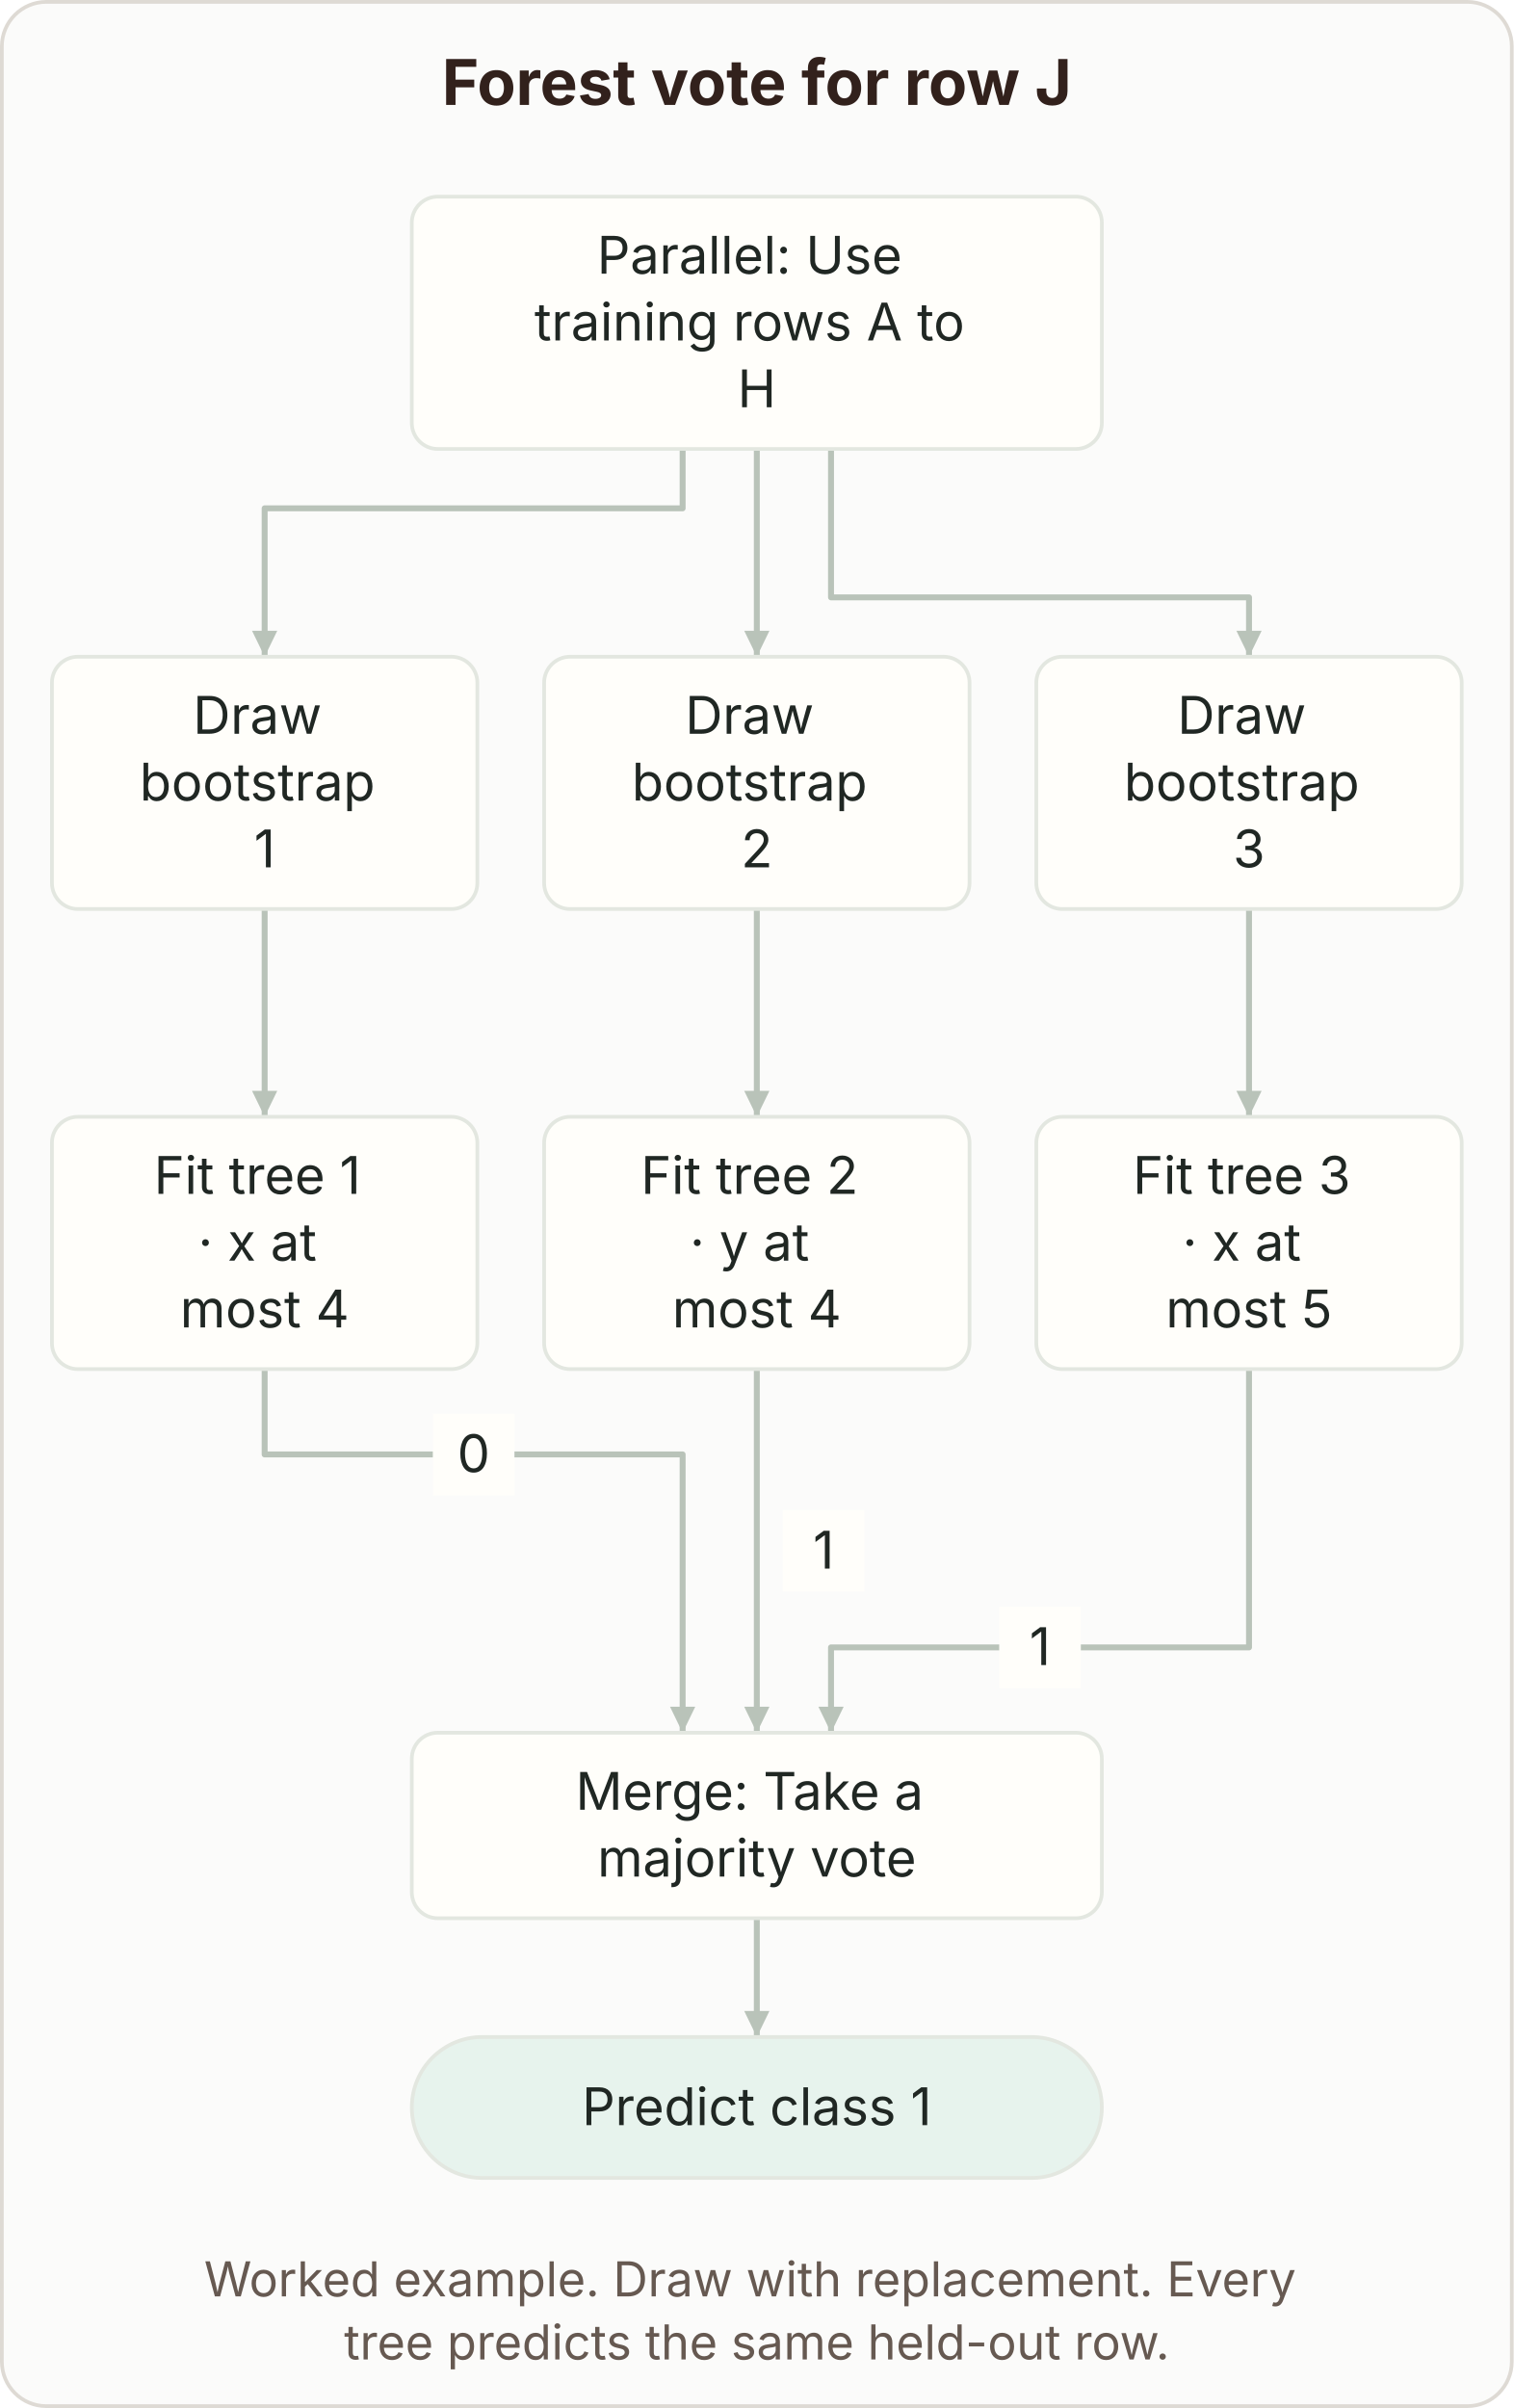
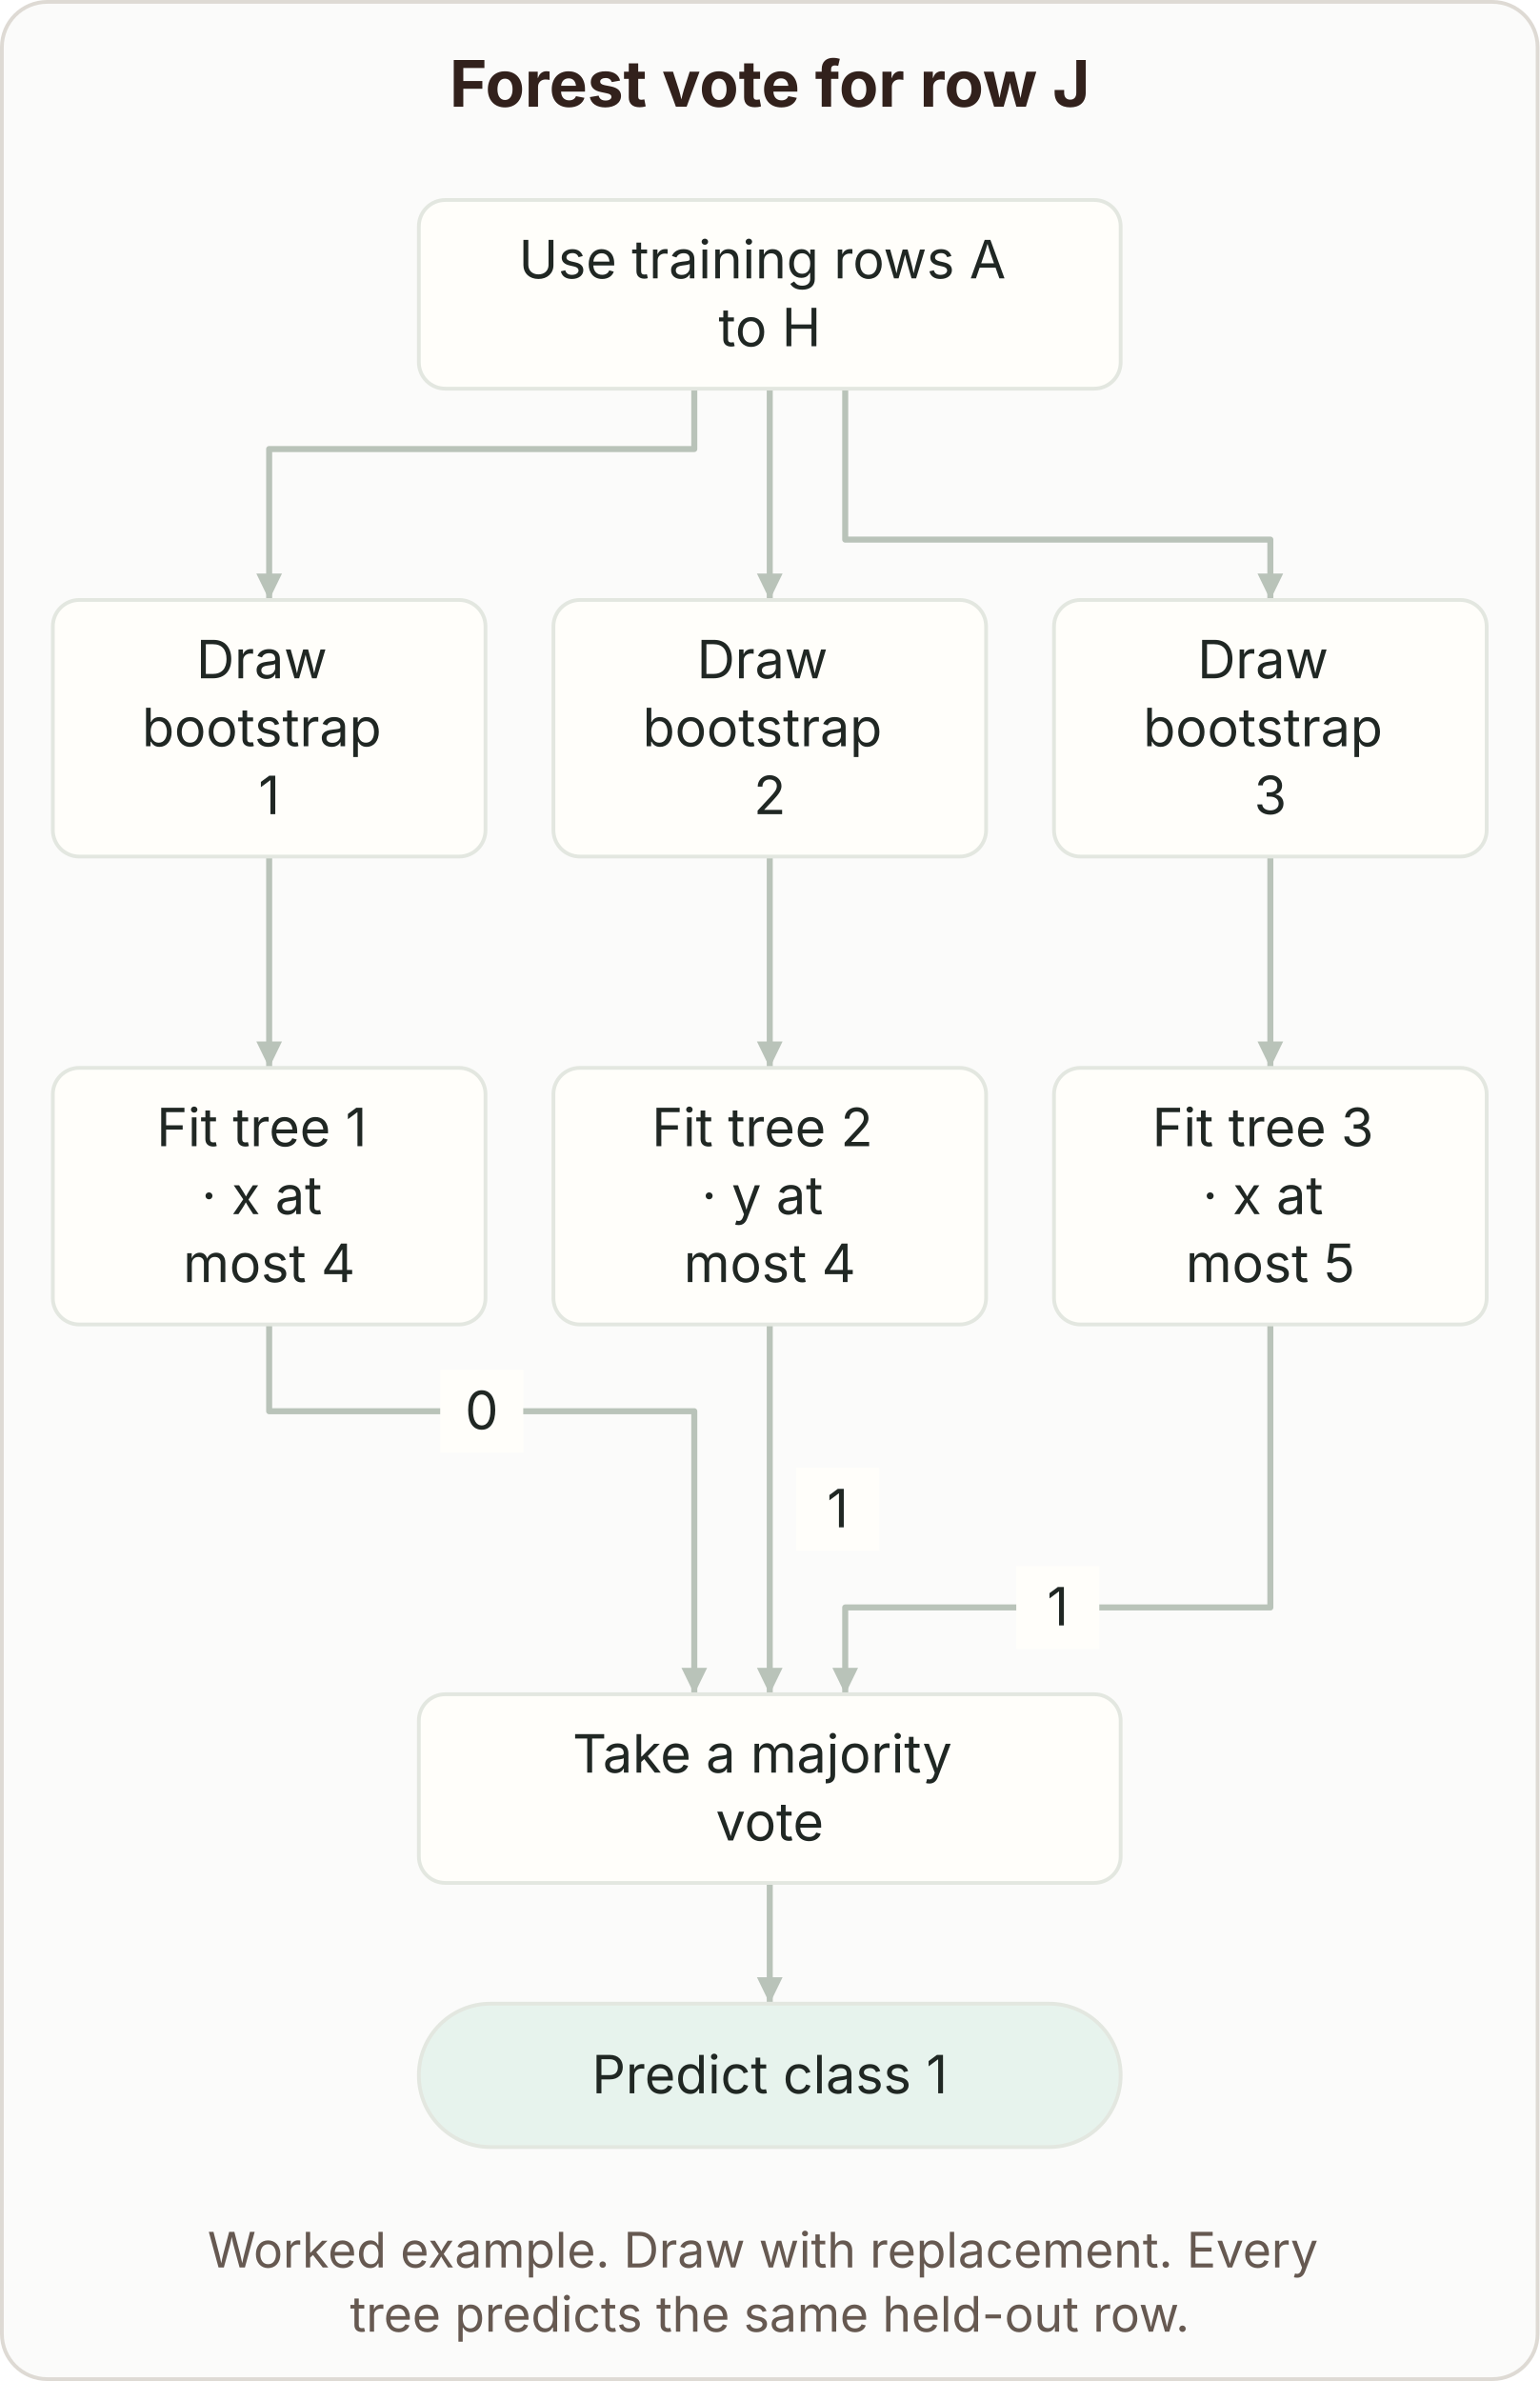
- <svg xmlns="http://www.w3.org/2000/svg" width="408" height="649" viewBox="0 0 408 649" role="img" aria-label="Forest vote for row J Use training rows A to H: simultaneous parallel routes Take a majority vote: merge incoming routes before continuing Use training rows A to H → Draw bootstrap 1 Draw bootstrap 1 → Fit tree 1 · x at most 4 Fit tree 1 · x at most 4 — 0 → Take a majority vote Use training rows A to H → Draw bootstrap 2 Draw bootstrap 2 → Fit tree 2 · y at most 4 Fit tree 2 · y at most 4 — 1 → Take a majority vote Use training rows A to H → Draw bootstrap 3 Draw bootstrap 3 → Fit tree 3 · x at most 5 Fit tree 3 · x at most 5 — 1 → Take a majority vote Take a majority vote → Predict class 1 Worked example. Draw with replacement. Every tree predicts the same held-out row." font-family="Inter, Liberation Sans, Arial, sans-serif" style="display:block;max-width:none;margin-inline:auto;--color-ink:#202723;--color-ink-2:#5d675f;--color-line:#e3e7e0;--viz-surface:#fffefa" data-tutor-diagram="flow">
-   <rect x="0.5" y="0.5" width="407" height="648" rx="12" fill="var(--viz-surface, #fbfbfa)" stroke="var(--color-line, #dedad4)" />
+ <svg xmlns="http://www.w3.org/2000/svg" width="408" height="631" viewBox="0 0 408 631" role="img" aria-label="Forest vote for row J Use training rows A to H: simultaneous parallel routes Take a majority vote: merge incoming routes before continuing Use training rows A to H → Draw bootstrap 1 Draw bootstrap 1 → Fit tree 1 · x at most 4 Fit tree 1 · x at most 4 — 0 → Take a majority vote Use training rows A to H → Draw bootstrap 2 Draw bootstrap 2 → Fit tree 2 · y at most 4 Fit tree 2 · y at most 4 — 1 → Take a majority vote Use training rows A to H → Draw bootstrap 3 Draw bootstrap 3 → Fit tree 3 · x at most 5 Fit tree 3 · x at most 5 — 1 → Take a majority vote Take a majority vote → Predict class 1 Worked example. Draw with replacement. Every tree predicts the same held-out row." font-family="Inter, Liberation Sans, Arial, sans-serif" style="display:block;max-width:none;margin-inline:auto;--color-ink:#202723;--color-ink-2:#5d675f;--color-line:#e3e7e0;--viz-surface:#fffefa" data-tutor-diagram="flow">
+   <rect x="0.5" y="0.5" width="407" height="630" rx="12" fill="var(--viz-surface, #fbfbfa)" stroke="var(--color-line, #dedad4)" />
  <text x="204" y="22.5" fill="var(--color-ink, #32211c)" font-size="17" font-weight="700" text-anchor="middle">
    <tspan x="204" y="28.28">Forest vote for row J</tspan>
  </text>
  <g transform="translate(0 39)">
    <g data-tutor-edge="s:a">
      <g>
-         <polyline points="184,82 184,98 71.333,98 71.333,138" fill="none" stroke="#b9c3b9" stroke-width="1.6" stroke-linecap="round" stroke-linejoin="round" />
-         <polygon points="71.333,138 67.933,131 74.733,131" fill="#b9c3b9" data-tutor-arrowhead="" />
+         <polyline points="184,64 184,80 71.333,80 71.333,120" fill="none" stroke="#b9c3b9" stroke-width="1.6" stroke-linecap="round" stroke-linejoin="round" />
+         <polygon points="71.333,120 67.933,113 74.733,113" fill="#b9c3b9" data-tutor-arrowhead="" />
      </g>
    </g>
    <g data-tutor-edge="a:d">
      <g>
-         <polyline points="71.333,206 71.333,222 71.333,222 71.333,262" fill="none" stroke="#b9c3b9" stroke-width="1.6" stroke-linecap="round" stroke-linejoin="round" />
-         <polygon points="71.333,262 67.933,255 74.733,255" fill="#b9c3b9" data-tutor-arrowhead="" />
+         <polyline points="71.333,188 71.333,204 71.333,204 71.333,244" fill="none" stroke="#b9c3b9" stroke-width="1.6" stroke-linecap="round" stroke-linejoin="round" />
+         <polygon points="71.333,244 67.933,237 74.733,237" fill="#b9c3b9" data-tutor-arrowhead="" />
      </g>
    </g>
    <g data-tutor-edge="d:v">
      <g>
-         <polyline points="71.333,330 71.333,353 184,353 184,428" fill="none" stroke="#b9c3b9" stroke-width="1.6" stroke-linecap="round" stroke-linejoin="round" />
-         <polygon points="184,428 180.6,421 187.4,421" fill="#b9c3b9" data-tutor-arrowhead="" />
+         <polyline points="71.333,312 71.333,335 184,335 184,410" fill="none" stroke="#b9c3b9" stroke-width="1.6" stroke-linecap="round" stroke-linejoin="round" />
+         <polygon points="184,410 180.6,403 187.4,403" fill="#b9c3b9" data-tutor-arrowhead="" />
      </g>
    </g>
    <g data-tutor-edge="s:b">
      <g>
-         <polyline points="204,82 204,110 204,110 204,138" fill="none" stroke="#b9c3b9" stroke-width="1.6" stroke-linecap="round" stroke-linejoin="round" />
-         <polygon points="204,138 200.6,131 207.4,131" fill="#b9c3b9" data-tutor-arrowhead="" />
+         <polyline points="204,64 204,92 204,92 204,120" fill="none" stroke="#b9c3b9" stroke-width="1.6" stroke-linecap="round" stroke-linejoin="round" />
+         <polygon points="204,120 200.6,113 207.4,113" fill="#b9c3b9" data-tutor-arrowhead="" />
      </g>
    </g>
    <g data-tutor-edge="b:e">
      <g>
-         <polyline points="204,206 204,234 204,234 204,262" fill="none" stroke="#b9c3b9" stroke-width="1.6" stroke-linecap="round" stroke-linejoin="round" />
-         <polygon points="204,262 200.6,255 207.4,255" fill="#b9c3b9" data-tutor-arrowhead="" />
+         <polyline points="204,188 204,216 204,216 204,244" fill="none" stroke="#b9c3b9" stroke-width="1.6" stroke-linecap="round" stroke-linejoin="round" />
+         <polygon points="204,244 200.6,237 207.4,237" fill="#b9c3b9" data-tutor-arrowhead="" />
      </g>
    </g>
    <g data-tutor-edge="e:v">
      <g>
-         <polyline points="204,330 204,379 204,379 204,428" fill="none" stroke="#b9c3b9" stroke-width="1.6" stroke-linecap="round" stroke-linejoin="round" />
-         <polygon points="204,428 200.6,421 207.4,421" fill="#b9c3b9" data-tutor-arrowhead="" />
+         <polyline points="204,312 204,361 204,361 204,410" fill="none" stroke="#b9c3b9" stroke-width="1.6" stroke-linecap="round" stroke-linejoin="round" />
+         <polygon points="204,410 200.6,403 207.4,403" fill="#b9c3b9" data-tutor-arrowhead="" />
      </g>
    </g>
    <g data-tutor-edge="s:c">
      <g>
-         <polyline points="224,82 224,122 336.667,122 336.667,138" fill="none" stroke="#b9c3b9" stroke-width="1.6" stroke-linecap="round" stroke-linejoin="round" />
-         <polygon points="336.667,138 333.267,131 340.067,131" fill="#b9c3b9" data-tutor-arrowhead="" />
+         <polyline points="224,64 224,104 336.667,104 336.667,120" fill="none" stroke="#b9c3b9" stroke-width="1.6" stroke-linecap="round" stroke-linejoin="round" />
+         <polygon points="336.667,120 333.267,113 340.067,113" fill="#b9c3b9" data-tutor-arrowhead="" />
      </g>
    </g>
    <g data-tutor-edge="c:f">
      <g>
-         <polyline points="336.667,206 336.667,246 336.667,246 336.667,262" fill="none" stroke="#b9c3b9" stroke-width="1.6" stroke-linecap="round" stroke-linejoin="round" />
-         <polygon points="336.667,262 333.267,255 340.067,255" fill="#b9c3b9" data-tutor-arrowhead="" />
+         <polyline points="336.667,188 336.667,228 336.667,228 336.667,244" fill="none" stroke="#b9c3b9" stroke-width="1.6" stroke-linecap="round" stroke-linejoin="round" />
+         <polygon points="336.667,244 333.267,237 340.067,237" fill="#b9c3b9" data-tutor-arrowhead="" />
      </g>
    </g>
    <g data-tutor-edge="f:v">
      <g>
-         <polyline points="336.667,330 336.667,405 224,405 224,428" fill="none" stroke="#b9c3b9" stroke-width="1.6" stroke-linecap="round" stroke-linejoin="round" />
-         <polygon points="224,428 220.6,421 227.4,421" fill="#b9c3b9" data-tutor-arrowhead="" />
+         <polyline points="336.667,312 336.667,387 224,387 224,410" fill="none" stroke="#b9c3b9" stroke-width="1.6" stroke-linecap="round" stroke-linejoin="round" />
+         <polygon points="224,410 220.6,403 227.4,403" fill="#b9c3b9" data-tutor-arrowhead="" />
      </g>
    </g>
    <g data-tutor-edge="v:w">
      <g>
-         <polyline points="204,478 204,494 204,494 204,510" fill="none" stroke="#b9c3b9" stroke-width="1.6" stroke-linecap="round" stroke-linejoin="round" />
-         <polygon points="204,510 200.6,503 207.4,503" fill="#b9c3b9" data-tutor-arrowhead="" />
+         <polyline points="204,460 204,476 204,476 204,492" fill="none" stroke="#b9c3b9" stroke-width="1.6" stroke-linecap="round" stroke-linejoin="round" />
+         <polygon points="204,492 200.6,485 207.4,485" fill="#b9c3b9" data-tutor-arrowhead="" />
      </g>
    </g>
    <g>
-       <rect x="116.667" y="342" width="22" height="22" fill="#fffefa" />
-       <text x="127.667" y="353" fill="#202723" font-size="14" font-weight="400" text-anchor="middle">
-         <tspan x="127.667" y="357.76">0</tspan>
+       <rect x="116.667" y="324" width="22" height="22" fill="#fffefa" />
+       <text x="127.667" y="335" fill="#202723" font-size="14" font-weight="400" text-anchor="middle">
+         <tspan x="127.667" y="339.76">0</tspan>
      </text>
    </g>
    <g>
-       <rect x="211" y="368" width="22" height="22" fill="#fffefa" />
-       <text x="222" y="379" fill="#202723" font-size="14" font-weight="400" text-anchor="middle">
-         <tspan x="222" y="383.76">1</tspan>
+       <rect x="211" y="350" width="22" height="22" fill="#fffefa" />
+       <text x="222" y="361" fill="#202723" font-size="14" font-weight="400" text-anchor="middle">
+         <tspan x="222" y="365.76">1</tspan>
      </text>
    </g>
    <g>
-       <rect x="269.333" y="394" width="22" height="22" fill="#fffefa" />
-       <text x="280.333" y="405" fill="#202723" font-size="14" font-weight="400" text-anchor="middle">
-         <tspan x="280.333" y="409.76">1</tspan>
+       <rect x="269.333" y="376" width="22" height="22" fill="#fffefa" />
+       <text x="280.333" y="387" fill="#202723" font-size="14" font-weight="400" text-anchor="middle">
+         <tspan x="280.333" y="391.76">1</tspan>
      </text>
    </g>
    <g data-tutor-node="s" data-tutor-role="fork">
-       <rect x="111" y="14" width="186" height="68" rx="7" fill="#fffefa" stroke="#e3e7e0" stroke-width="1" />
-       <text x="204" y="48" fill="#202723" font-size="14" font-weight="400" text-anchor="middle">
-         <tspan x="204" y="34.76">Parallel: Use</tspan>
-         <tspan x="204" y="52.76">training rows A to</tspan>
-         <tspan x="204" y="70.76">H</tspan>
+       <rect x="111" y="14" width="186" height="50" rx="7" fill="#fffefa" stroke="#e3e7e0" stroke-width="1" />
+       <text x="204" y="39" fill="#202723" font-size="14" font-weight="400" text-anchor="middle">
+         <tspan x="204" y="34.76">Use training rows A</tspan>
+         <tspan x="204" y="52.76">to H</tspan>
      </text>
    </g>
    <g data-tutor-node="a" data-tutor-role="process">
-       <rect x="14" y="138" width="114.667" height="68" rx="7" fill="#fffefa" stroke="#e3e7e0" stroke-width="1" />
-       <text x="71.333" y="172" fill="#202723" font-size="14" font-weight="400" text-anchor="middle">
-         <tspan x="71.333" y="158.76">Draw</tspan>
-         <tspan x="71.333" y="176.76">bootstrap</tspan>
-         <tspan x="71.333" y="194.76">1</tspan>
+       <rect x="14" y="120" width="114.667" height="68" rx="7" fill="#fffefa" stroke="#e3e7e0" stroke-width="1" />
+       <text x="71.333" y="154" fill="#202723" font-size="14" font-weight="400" text-anchor="middle">
+         <tspan x="71.333" y="140.76">Draw</tspan>
+         <tspan x="71.333" y="158.76">bootstrap</tspan>
+         <tspan x="71.333" y="176.76">1</tspan>
      </text>
    </g>
    <g data-tutor-node="b" data-tutor-role="process">
-       <rect x="146.667" y="138" width="114.667" height="68" rx="7" fill="#fffefa" stroke="#e3e7e0" stroke-width="1" />
-       <text x="204" y="172" fill="#202723" font-size="14" font-weight="400" text-anchor="middle">
-         <tspan x="204" y="158.76">Draw</tspan>
-         <tspan x="204" y="176.76">bootstrap</tspan>
-         <tspan x="204" y="194.76">2</tspan>
+       <rect x="146.667" y="120" width="114.667" height="68" rx="7" fill="#fffefa" stroke="#e3e7e0" stroke-width="1" />
+       <text x="204" y="154" fill="#202723" font-size="14" font-weight="400" text-anchor="middle">
+         <tspan x="204" y="140.76">Draw</tspan>
+         <tspan x="204" y="158.76">bootstrap</tspan>
+         <tspan x="204" y="176.76">2</tspan>
      </text>
    </g>
    <g data-tutor-node="c" data-tutor-role="process">
-       <rect x="279.333" y="138" width="114.667" height="68" rx="7" fill="#fffefa" stroke="#e3e7e0" stroke-width="1" />
-       <text x="336.667" y="172" fill="#202723" font-size="14" font-weight="400" text-anchor="middle">
-         <tspan x="336.667" y="158.76">Draw</tspan>
-         <tspan x="336.667" y="176.76">bootstrap</tspan>
-         <tspan x="336.667" y="194.76">3</tspan>
+       <rect x="279.333" y="120" width="114.667" height="68" rx="7" fill="#fffefa" stroke="#e3e7e0" stroke-width="1" />
+       <text x="336.667" y="154" fill="#202723" font-size="14" font-weight="400" text-anchor="middle">
+         <tspan x="336.667" y="140.76">Draw</tspan>
+         <tspan x="336.667" y="158.76">bootstrap</tspan>
+         <tspan x="336.667" y="176.76">3</tspan>
      </text>
    </g>
    <g data-tutor-node="d" data-tutor-role="process">
-       <rect x="14" y="262" width="114.667" height="68" rx="7" fill="#fffefa" stroke="#e3e7e0" stroke-width="1" />
-       <text x="71.333" y="296" fill="#202723" font-size="14" font-weight="400" text-anchor="middle">
-         <tspan x="71.333" y="282.76">Fit tree 1</tspan>
-         <tspan x="71.333" y="300.76">· x at</tspan>
-         <tspan x="71.333" y="318.76">most 4</tspan>
+       <rect x="14" y="244" width="114.667" height="68" rx="7" fill="#fffefa" stroke="#e3e7e0" stroke-width="1" />
+       <text x="71.333" y="278" fill="#202723" font-size="14" font-weight="400" text-anchor="middle">
+         <tspan x="71.333" y="264.76">Fit tree 1</tspan>
+         <tspan x="71.333" y="282.76">· x at</tspan>
+         <tspan x="71.333" y="300.76">most 4</tspan>
      </text>
    </g>
    <g data-tutor-node="e" data-tutor-role="process">
-       <rect x="146.667" y="262" width="114.667" height="68" rx="7" fill="#fffefa" stroke="#e3e7e0" stroke-width="1" />
-       <text x="204" y="296" fill="#202723" font-size="14" font-weight="400" text-anchor="middle">
-         <tspan x="204" y="282.76">Fit tree 2</tspan>
-         <tspan x="204" y="300.76">· y at</tspan>
-         <tspan x="204" y="318.76">most 4</tspan>
+       <rect x="146.667" y="244" width="114.667" height="68" rx="7" fill="#fffefa" stroke="#e3e7e0" stroke-width="1" />
+       <text x="204" y="278" fill="#202723" font-size="14" font-weight="400" text-anchor="middle">
+         <tspan x="204" y="264.76">Fit tree 2</tspan>
+         <tspan x="204" y="282.76">· y at</tspan>
+         <tspan x="204" y="300.76">most 4</tspan>
      </text>
    </g>
    <g data-tutor-node="f" data-tutor-role="process">
-       <rect x="279.333" y="262" width="114.667" height="68" rx="7" fill="#fffefa" stroke="#e3e7e0" stroke-width="1" />
-       <text x="336.667" y="296" fill="#202723" font-size="14" font-weight="400" text-anchor="middle">
-         <tspan x="336.667" y="282.76">Fit tree 3</tspan>
-         <tspan x="336.667" y="300.76">· x at</tspan>
-         <tspan x="336.667" y="318.76">most 5</tspan>
+       <rect x="279.333" y="244" width="114.667" height="68" rx="7" fill="#fffefa" stroke="#e3e7e0" stroke-width="1" />
+       <text x="336.667" y="278" fill="#202723" font-size="14" font-weight="400" text-anchor="middle">
+         <tspan x="336.667" y="264.76">Fit tree 3</tspan>
+         <tspan x="336.667" y="282.76">· x at</tspan>
+         <tspan x="336.667" y="300.76">most 5</tspan>
      </text>
    </g>
    <g data-tutor-node="v" data-tutor-role="merge">
-       <rect x="111" y="428" width="186" height="50" rx="7" fill="#fffefa" stroke="#e3e7e0" stroke-width="1" />
-       <text x="204" y="453" fill="#202723" font-size="14" font-weight="400" text-anchor="middle">
-         <tspan x="204" y="448.76">Merge: Take a</tspan>
-         <tspan x="204" y="466.76">majority vote</tspan>
+       <rect x="111" y="410" width="186" height="50" rx="7" fill="#fffefa" stroke="#e3e7e0" stroke-width="1" />
+       <text x="204" y="435" fill="#202723" font-size="14" font-weight="400" text-anchor="middle">
+         <tspan x="204" y="430.76">Take a majority</tspan>
+         <tspan x="204" y="448.76">vote</tspan>
      </text>
    </g>
    <g data-tutor-node="w" data-tutor-role="outcome">
-       <rect x="111" y="510" width="186" height="38" rx="19" fill="#e7f3ed" stroke="#e3e7e0" stroke-width="1" />
-       <text x="204" y="529" fill="#202723" font-size="14" font-weight="400" text-anchor="middle">
-         <tspan x="204" y="533.76">Predict class 1</tspan>
+       <rect x="111" y="492" width="186" height="38" rx="19" fill="#e7f3ed" stroke="#e3e7e0" stroke-width="1" />
+       <text x="204" y="511" fill="#202723" font-size="14" font-weight="400" text-anchor="middle">
+         <tspan x="204" y="515.76">Predict class 1</tspan>
      </text>
    </g>
  </g>
-   <text x="204" y="623" fill="var(--color-ink-2, #665951)" font-size="13" font-weight="400" text-anchor="middle">
-     <tspan x="204" y="618.92">Worked example. Draw with replacement. Every</tspan>
-     <tspan x="204" y="635.92">tree predicts the same held-out row.</tspan>
+   <text x="204" y="605" fill="var(--color-ink-2, #665951)" font-size="13" font-weight="400" text-anchor="middle">
+     <tspan x="204" y="600.92">Worked example. Draw with replacement. Every</tspan>
+     <tspan x="204" y="617.92">tree predicts the same held-out row.</tspan>
  </text>
</svg>
